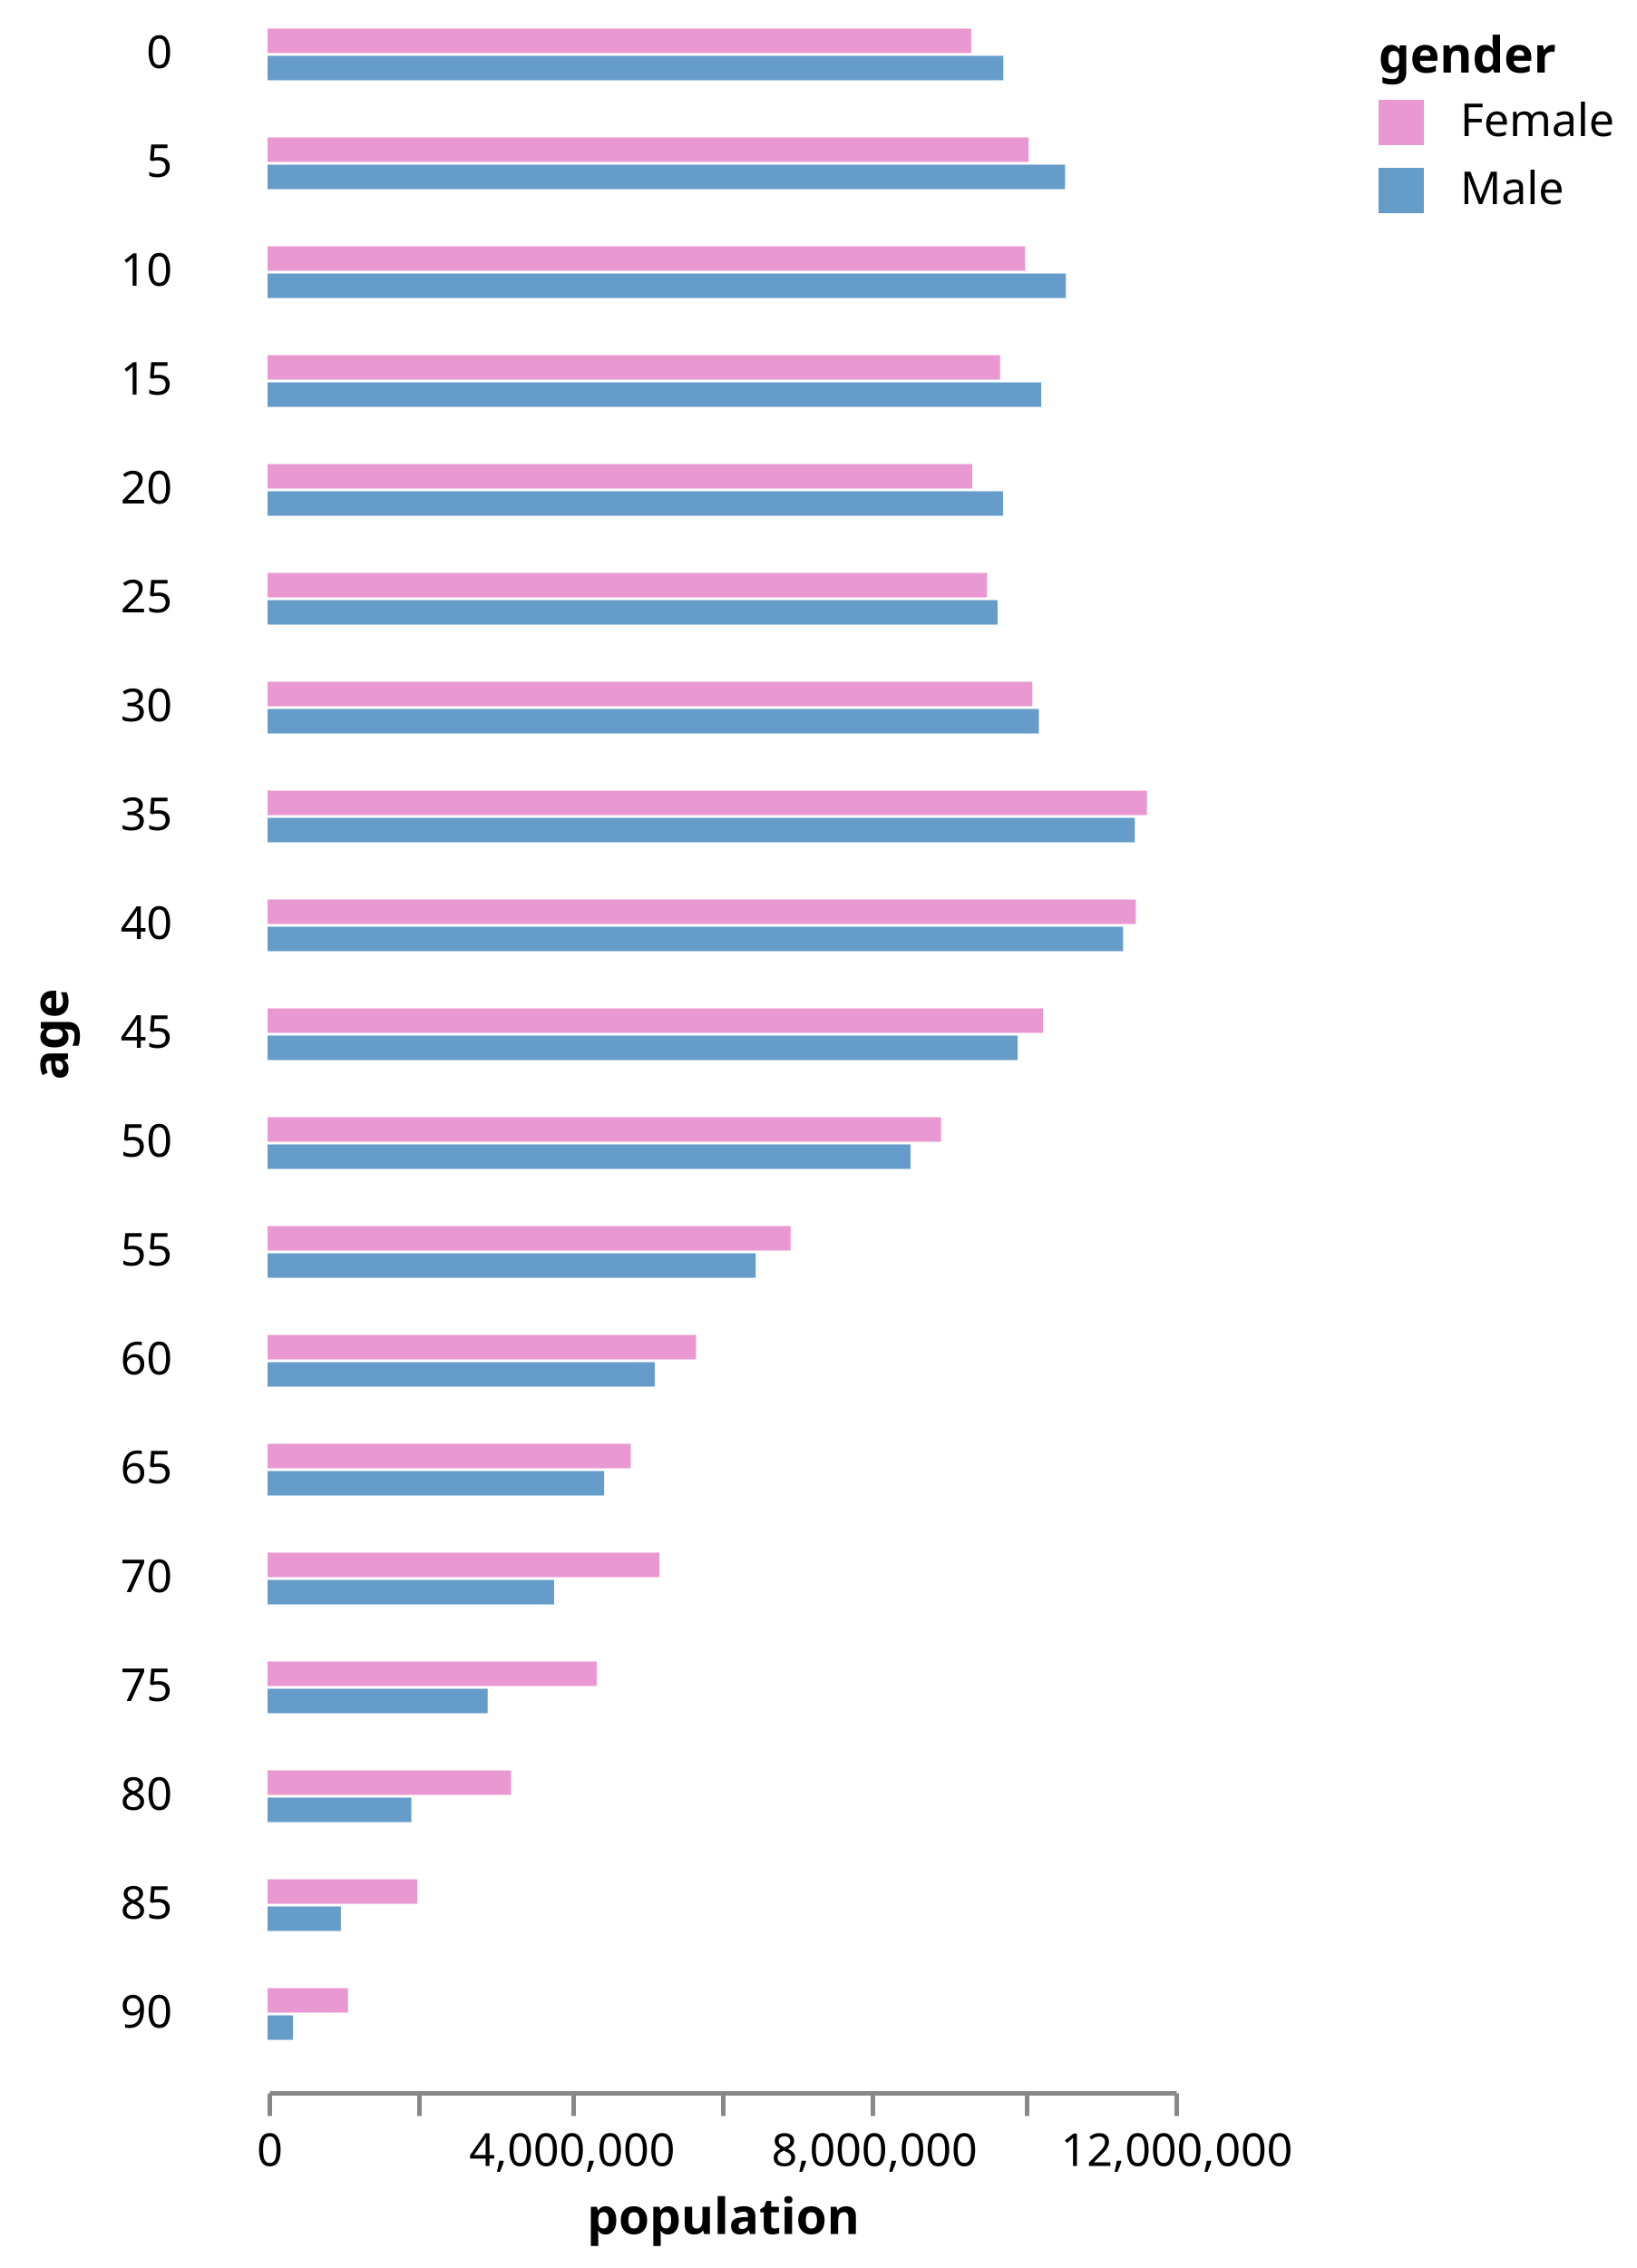
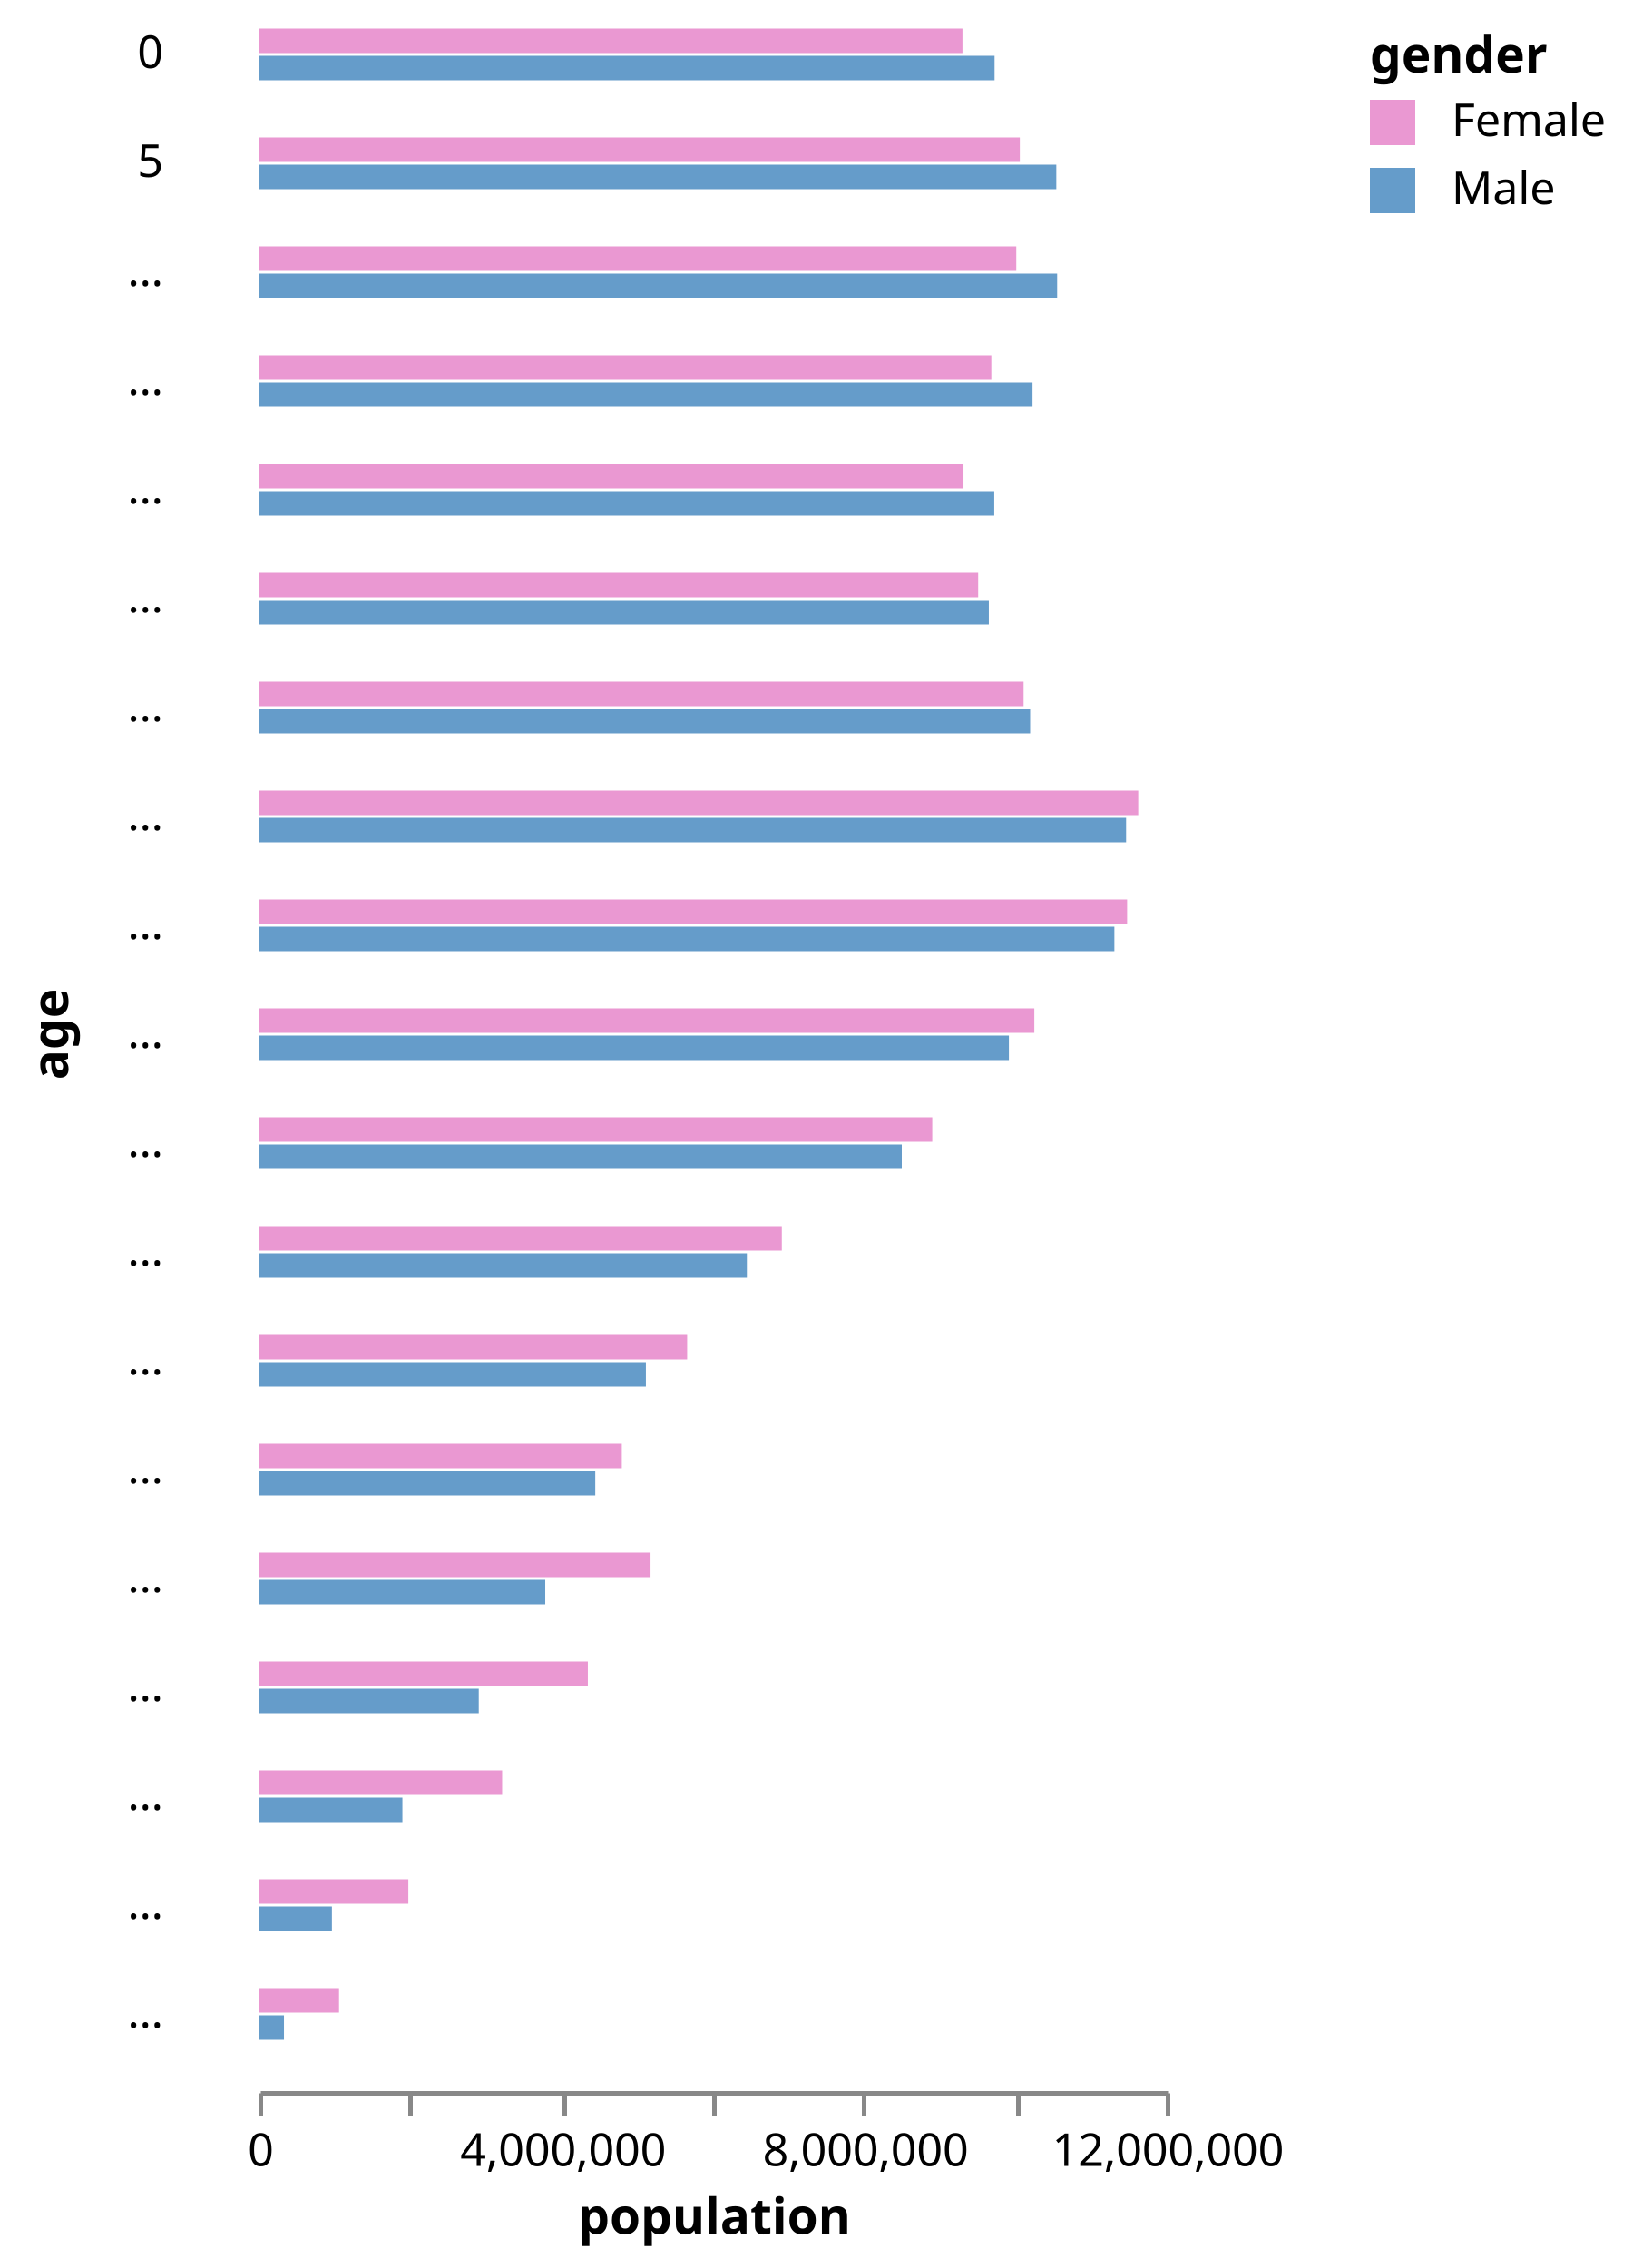
- <svg xmlns="http://www.w3.org/2000/svg" class="marks" width="361" height="500" viewBox="0 0 361 500" version="1.1">
-   <g transform="translate(59,6)">
+ <svg xmlns="http://www.w3.org/2000/svg" class="marks" width="360" height="500" viewBox="0 0 360 500" version="1.1">
+   <g transform="translate(57,6)">
    <g class="mark-group role-frame root">
      <g transform="translate(0,0)">
        <path class="background" d="M0,0h0v0h0Z" style="fill: none;" />
        <g>
          <g class="mark-group role-row-title row_title">
-             <g transform="translate(-44,222)">
+             <g transform="translate(-42,222)">
              <path class="background" d="M0,0h0v0h0Z" style="fill: none;" />
              <g>
                <g class="mark-text role-row-title-text">
                  <text text-anchor="middle" transform="translate(0,0) rotate(270)" style="font: bold 11px sans-serif; fill: #000;">age</text>
                </g>
              </g>
            </g>
          </g>
          <g class="mark-group role-row-header row_header">
            <g transform="translate(-11,0)">
              <path class="background" d="M0,0h0v12h0Z" style="fill: none;" />
              <g>
                <g class="mark-text role-title" style="pointer-events: none;">
                  <text text-anchor="end" transform="translate(-10,9)" style="font: normal 10px sans-serif; fill: #000; opacity: 1;">0</text>
                </g>
              </g>
            </g>
            <g transform="translate(-11,24)">
              <path class="background" d="M0,0h0v12h0Z" style="fill: none;" />
              <g>
                <g class="mark-text role-title" style="pointer-events: none;">
                  <text text-anchor="end" transform="translate(-10,9)" style="font: normal 10px sans-serif; fill: #000; opacity: 1;">5</text>
                </g>
              </g>
            </g>
            <g transform="translate(-11,48)">
              <path class="background" d="M0,0h0v12h0Z" style="fill: none;" />
              <g>
                <g class="mark-text role-title" style="pointer-events: none;">
-                   <text text-anchor="end" transform="translate(-10,9)" style="font: normal 10px sans-serif; fill: #000; opacity: 1;">10</text>
+                   <text text-anchor="end" transform="translate(-10,9)" style="font: normal 10px sans-serif; fill: #000; opacity: 1;">…</text>
                </g>
              </g>
            </g>
            <g transform="translate(-11,72)">
              <path class="background" d="M0,0h0v12h0Z" style="fill: none;" />
              <g>
                <g class="mark-text role-title" style="pointer-events: none;">
-                   <text text-anchor="end" transform="translate(-10,9)" style="font: normal 10px sans-serif; fill: #000; opacity: 1;">15</text>
+                   <text text-anchor="end" transform="translate(-10,9)" style="font: normal 10px sans-serif; fill: #000; opacity: 1;">…</text>
                </g>
              </g>
            </g>
            <g transform="translate(-11,96)">
              <path class="background" d="M0,0h0v12h0Z" style="fill: none;" />
              <g>
                <g class="mark-text role-title" style="pointer-events: none;">
-                   <text text-anchor="end" transform="translate(-10,9)" style="font: normal 10px sans-serif; fill: #000; opacity: 1;">20</text>
+                   <text text-anchor="end" transform="translate(-10,9)" style="font: normal 10px sans-serif; fill: #000; opacity: 1;">…</text>
                </g>
              </g>
            </g>
            <g transform="translate(-11,120)">
              <path class="background" d="M0,0h0v12h0Z" style="fill: none;" />
              <g>
                <g class="mark-text role-title" style="pointer-events: none;">
-                   <text text-anchor="end" transform="translate(-10,9)" style="font: normal 10px sans-serif; fill: #000; opacity: 1;">25</text>
+                   <text text-anchor="end" transform="translate(-10,9)" style="font: normal 10px sans-serif; fill: #000; opacity: 1;">…</text>
                </g>
              </g>
            </g>
            <g transform="translate(-11,144)">
              <path class="background" d="M0,0h0v12h0Z" style="fill: none;" />
              <g>
                <g class="mark-text role-title" style="pointer-events: none;">
-                   <text text-anchor="end" transform="translate(-10,9)" style="font: normal 10px sans-serif; fill: #000; opacity: 1;">30</text>
+                   <text text-anchor="end" transform="translate(-10,9)" style="font: normal 10px sans-serif; fill: #000; opacity: 1;">…</text>
                </g>
              </g>
            </g>
            <g transform="translate(-11,168)">
              <path class="background" d="M0,0h0v12h0Z" style="fill: none;" />
              <g>
                <g class="mark-text role-title" style="pointer-events: none;">
-                   <text text-anchor="end" transform="translate(-10,9)" style="font: normal 10px sans-serif; fill: #000; opacity: 1;">35</text>
+                   <text text-anchor="end" transform="translate(-10,9)" style="font: normal 10px sans-serif; fill: #000; opacity: 1;">…</text>
                </g>
              </g>
            </g>
            <g transform="translate(-11,192)">
              <path class="background" d="M0,0h0v12h0Z" style="fill: none;" />
              <g>
                <g class="mark-text role-title" style="pointer-events: none;">
-                   <text text-anchor="end" transform="translate(-10,9)" style="font: normal 10px sans-serif; fill: #000; opacity: 1;">40</text>
+                   <text text-anchor="end" transform="translate(-10,9)" style="font: normal 10px sans-serif; fill: #000; opacity: 1;">…</text>
                </g>
              </g>
            </g>
            <g transform="translate(-11,216)">
              <path class="background" d="M0,0h0v12h0Z" style="fill: none;" />
              <g>
                <g class="mark-text role-title" style="pointer-events: none;">
-                   <text text-anchor="end" transform="translate(-10,9)" style="font: normal 10px sans-serif; fill: #000; opacity: 1;">45</text>
+                   <text text-anchor="end" transform="translate(-10,9)" style="font: normal 10px sans-serif; fill: #000; opacity: 1;">…</text>
                </g>
              </g>
            </g>
            <g transform="translate(-11,240)">
              <path class="background" d="M0,0h0v12h0Z" style="fill: none;" />
              <g>
                <g class="mark-text role-title" style="pointer-events: none;">
-                   <text text-anchor="end" transform="translate(-10,9)" style="font: normal 10px sans-serif; fill: #000; opacity: 1;">50</text>
+                   <text text-anchor="end" transform="translate(-10,9)" style="font: normal 10px sans-serif; fill: #000; opacity: 1;">…</text>
                </g>
              </g>
            </g>
            <g transform="translate(-11,264)">
              <path class="background" d="M0,0h0v12h0Z" style="fill: none;" />
              <g>
                <g class="mark-text role-title" style="pointer-events: none;">
-                   <text text-anchor="end" transform="translate(-10,9)" style="font: normal 10px sans-serif; fill: #000; opacity: 1;">55</text>
+                   <text text-anchor="end" transform="translate(-10,9)" style="font: normal 10px sans-serif; fill: #000; opacity: 1;">…</text>
                </g>
              </g>
            </g>
            <g transform="translate(-11,288)">
              <path class="background" d="M0,0h0v12h0Z" style="fill: none;" />
              <g>
                <g class="mark-text role-title" style="pointer-events: none;">
-                   <text text-anchor="end" transform="translate(-10,9)" style="font: normal 10px sans-serif; fill: #000; opacity: 1;">60</text>
+                   <text text-anchor="end" transform="translate(-10,9)" style="font: normal 10px sans-serif; fill: #000; opacity: 1;">…</text>
                </g>
              </g>
            </g>
            <g transform="translate(-11,312)">
              <path class="background" d="M0,0h0v12h0Z" style="fill: none;" />
              <g>
                <g class="mark-text role-title" style="pointer-events: none;">
-                   <text text-anchor="end" transform="translate(-10,9)" style="font: normal 10px sans-serif; fill: #000; opacity: 1;">65</text>
+                   <text text-anchor="end" transform="translate(-10,9)" style="font: normal 10px sans-serif; fill: #000; opacity: 1;">…</text>
                </g>
              </g>
            </g>
            <g transform="translate(-11,336)">
              <path class="background" d="M0,0h0v12h0Z" style="fill: none;" />
              <g>
                <g class="mark-text role-title" style="pointer-events: none;">
-                   <text text-anchor="end" transform="translate(-10,9)" style="font: normal 10px sans-serif; fill: #000; opacity: 1;">70</text>
+                   <text text-anchor="end" transform="translate(-10,9)" style="font: normal 10px sans-serif; fill: #000; opacity: 1;">…</text>
                </g>
              </g>
            </g>
            <g transform="translate(-11,360)">
              <path class="background" d="M0,0h0v12h0Z" style="fill: none;" />
              <g>
                <g class="mark-text role-title" style="pointer-events: none;">
-                   <text text-anchor="end" transform="translate(-10,9)" style="font: normal 10px sans-serif; fill: #000; opacity: 1;">75</text>
+                   <text text-anchor="end" transform="translate(-10,9)" style="font: normal 10px sans-serif; fill: #000; opacity: 1;">…</text>
                </g>
              </g>
            </g>
            <g transform="translate(-11,384)">
              <path class="background" d="M0,0h0v12h0Z" style="fill: none;" />
              <g>
                <g class="mark-text role-title" style="pointer-events: none;">
-                   <text text-anchor="end" transform="translate(-10,9)" style="font: normal 10px sans-serif; fill: #000; opacity: 1;">80</text>
+                   <text text-anchor="end" transform="translate(-10,9)" style="font: normal 10px sans-serif; fill: #000; opacity: 1;">…</text>
                </g>
              </g>
            </g>
            <g transform="translate(-11,408)">
              <path class="background" d="M0,0h0v12h0Z" style="fill: none;" />
              <g>
                <g class="mark-text role-title" style="pointer-events: none;">
-                   <text text-anchor="end" transform="translate(-10,9)" style="font: normal 10px sans-serif; fill: #000; opacity: 1;">85</text>
+                   <text text-anchor="end" transform="translate(-10,9)" style="font: normal 10px sans-serif; fill: #000; opacity: 1;">…</text>
                </g>
              </g>
            </g>
            <g transform="translate(-11,432)">
              <path class="background" d="M0,0h0v12h0Z" style="fill: none;" />
              <g>
                <g class="mark-text role-title" style="pointer-events: none;">
-                   <text text-anchor="end" transform="translate(-10,9)" style="font: normal 10px sans-serif; fill: #000; opacity: 1;">90</text>
+                   <text text-anchor="end" transform="translate(-10,9)" style="font: normal 10px sans-serif; fill: #000; opacity: 1;">…</text>
                </g>
              </g>
            </g>
          </g>
          <g class="mark-group role-column-footer column_footer">
            <g transform="translate(0,455)">
              <path class="background" d="M0,0h200v0h-200Z" style="fill: none;" />
              <g>
                <g class="mark-group role-axis">
                  <g transform="translate(0.5,0.5)">
                    <path class="background" d="M0,0h0v0h0Z" style="pointer-events: none; fill: none;" />
                    <g>
                      <g class="mark-rule role-axis-tick" style="pointer-events: none;">
                        <line transform="translate(0,0)" x2="0" y2="5" style="fill: none; stroke: #888; stroke-width: 1; opacity: 1;" />
                        <line transform="translate(33,0)" x2="0" y2="5" style="fill: none; stroke: #888; stroke-width: 1; opacity: 1;" />
                        <line transform="translate(67,0)" x2="0" y2="5" style="fill: none; stroke: #888; stroke-width: 1; opacity: 1;" />
                        <line transform="translate(100,0)" x2="0" y2="5" style="fill: none; stroke: #888; stroke-width: 1; opacity: 1;" />
                        <line transform="translate(133,0)" x2="0" y2="5" style="fill: none; stroke: #888; stroke-width: 1; opacity: 1;" />
                        <line transform="translate(167,0)" x2="0" y2="5" style="fill: none; stroke: #888; stroke-width: 1; opacity: 1;" />
                        <line transform="translate(200,0)" x2="0" y2="5" style="fill: none; stroke: #888; stroke-width: 1; opacity: 1;" />
                      </g>
                      <g class="mark-text role-axis-label" style="pointer-events: none;">
                        <text text-anchor="middle" transform="translate(0,16)" style="font: 10px sans-serif; fill: #000; opacity: 1;">0</text>
                        <text text-anchor="middle" transform="translate(33.33333,16)" style="font: 10px sans-serif; fill: #000; opacity: 0;">2,000,000</text>
                        <text text-anchor="middle" transform="translate(66.66667,16)" style="font: 10px sans-serif; fill: #000; opacity: 1;">4,000,000</text>
                        <text text-anchor="middle" transform="translate(100,16)" style="font: 10px sans-serif; fill: #000; opacity: 0;">6,000,000</text>
                        <text text-anchor="middle" transform="translate(133.3333,16)" style="font: 10px sans-serif; fill: #000; opacity: 1;">8,000,000</text>
                        <text text-anchor="middle" transform="translate(166.6667,16)" style="font: 10px sans-serif; fill: #000; opacity: 0;">10,000,000</text>
                        <text text-anchor="middle" transform="translate(200,16)" style="font: 10px sans-serif; fill: #000; opacity: 1;">12,000,000</text>
                      </g>
                      <g class="mark-rule role-axis-domain" style="pointer-events: none;">
                        <line transform="translate(0,0)" x2="200" y2="0" style="fill: none; stroke: #888; stroke-width: 1; opacity: 1;" />
                      </g>
                      <g class="mark-text role-axis-title" style="pointer-events: none;">
                        <text text-anchor="middle" transform="translate(100,31)" style="font: bold 11px sans-serif; fill: #000; opacity: 1;">population</text>
                      </g>
                    </g>
                  </g>
                </g>
              </g>
            </g>
          </g>
          <g class="mark-group role-scope cell">
            <g transform="translate(0,0)">
              <path class="background" d="M0.5,0.5h200v12h-200Z" style="fill: transparent; stroke: transparent;" />
              <g>
                <g class="mark-rect role-mark child_marks">
                  <path d="M0,6.3h162.256v5.4h-162.256Z" style="fill: #659CCA;" />
                  <path d="M0,0.3h155.179v5.4h-155.179Z" style="fill: #EA98D2;" />
                </g>
              </g>
            </g>
            <g transform="translate(0,24)">
              <path class="background" d="M0.5,0.5h200v12h-200Z" style="fill: transparent; stroke: transparent;" />
              <g>
                <g class="mark-rect role-mark child_marks">
                  <path d="M0,6.3h175.869v5.4h-175.869Z" style="fill: #659CCA;" />
                  <path d="M0,0.3h167.826v5.4h-167.826Z" style="fill: #EA98D2;" />
                </g>
              </g>
            </g>
            <g transform="translate(0,48)">
              <path class="background" d="M0.5,0.5h200v12h-200Z" style="fill: transparent; stroke: transparent;" />
              <g>
                <g class="mark-rect role-mark child_marks">
                  <path d="M0,6.3h176.054v5.4h-176.054Z" style="fill: #659CCA;" />
                  <path d="M0,0.3h167.042v5.4h-167.042Z" style="fill: #EA98D2;" />
                </g>
              </g>
            </g>
            <g transform="translate(0,72)">
              <path class="background" d="M0.5,0.5h200v12h-200Z" style="fill: transparent; stroke: transparent;" />
              <g>
                <g class="mark-rect role-mark child_marks">
                  <path d="M0,6.3h170.624v5.4h-170.624Z" style="fill: #659CCA;" />
                  <path d="M0,0.3h161.544v5.4h-161.544Z" style="fill: #EA98D2;" />
                </g>
              </g>
            </g>
            <g transform="translate(0,96)">
              <path class="background" d="M0.5,0.5h200v12h-200Z" style="fill: transparent; stroke: transparent;" />
              <g>
                <g class="mark-rect role-mark child_marks">
                  <path d="M0,6.3h162.189v5.4h-162.189Z" style="fill: #659CCA;" />
                  <path d="M0,0.3h155.404v5.4h-155.404Z" style="fill: #EA98D2;" />
                </g>
              </g>
            </g>
            <g transform="translate(0,120)">
              <path class="background" d="M0.5,0.5h200v12h-200Z" style="fill: transparent; stroke: transparent;" />
              <g>
                <g class="mark-rect role-mark child_marks">
                  <path d="M0,6.3h160.992v5.4h-160.992Z" style="fill: #659CCA;" />
                  <path d="M0,0.3h158.642v5.4h-158.642Z" style="fill: #EA98D2;" />
                </g>
              </g>
            </g>
            <g transform="translate(0,144)">
              <path class="background" d="M0.5,0.5h200v12h-200Z" style="fill: transparent; stroke: transparent;" />
              <g>
                <g class="mark-rect role-mark child_marks">
                  <path d="M0,6.3h170.098v5.4h-170.098Z" style="fill: #659CCA;" />
                  <path d="M0,0.3h168.655v5.4h-168.655Z" style="fill: #EA98D2;" />
                </g>
              </g>
            </g>
            <g transform="translate(0,168)">
              <path class="background" d="M0.5,0.5h200v12h-200Z" style="fill: transparent; stroke: transparent;" />
              <g>
                <g class="mark-rect role-mark child_marks">
                  <path d="M0,6.3h191.253v5.4h-191.253Z" style="fill: #659CCA;" />
                  <path d="M0,0.3h193.927v5.4h-193.927Z" style="fill: #EA98D2;" />
                </g>
              </g>
            </g>
            <g transform="translate(0,192)">
              <path class="background" d="M0.5,0.5h200v12h-200Z" style="fill: transparent; stroke: transparent;" />
              <g>
                <g class="mark-rect role-mark child_marks">
                  <path d="M0,6.3h188.671v5.4h-188.671Z" style="fill: #659CCA;" />
                  <path d="M0,0.3h191.476v5.4h-191.476Z" style="fill: #EA98D2;" />
                </g>
              </g>
            </g>
            <g transform="translate(0,216)">
              <path class="background" d="M0.5,0.5h200v12h-200Z" style="fill: transparent; stroke: transparent;" />
              <g>
                <g class="mark-rect role-mark child_marks">
                  <path d="M0,6.3h165.417v5.4h-165.417Z" style="fill: #659CCA;" />
                  <path d="M0,0.3h171.021v5.4h-171.021Z" style="fill: #EA98D2;" />
                </g>
              </g>
            </g>
            <g transform="translate(0,240)">
              <path class="background" d="M0.5,0.5h200v12h-200Z" style="fill: transparent; stroke: transparent;" />
              <g>
                <g class="mark-rect role-mark child_marks">
                  <path d="M0,6.3h141.799v5.4h-141.799Z" style="fill: #659CCA;" />
                  <path d="M0,0.3h148.519v5.4h-148.519Z" style="fill: #EA98D2;" />
                </g>
              </g>
            </g>
            <g transform="translate(0,264)">
              <path class="background" d="M0.5,0.5h200v12h-200Z" style="fill: transparent; stroke: transparent;" />
              <g>
                <g class="mark-rect role-mark child_marks">
                  <path d="M0,6.3h107.651v5.4h-107.651Z" style="fill: #659CCA;" />
                  <path d="M0,0.3h115.354v5.4h-115.354Z" style="fill: #EA98D2;" />
                </g>
              </g>
            </g>
            <g transform="translate(0,288)">
              <path class="background" d="M0.5,0.5h200v12h-200Z" style="fill: transparent; stroke: transparent;" />
              <g>
                <g class="mark-rect role-mark child_marks">
                  <path d="M0,6.3h85.39v5.4h-85.39Z" style="fill: #659CCA;" />
                  <path d="M0,0.3h94.483v5.4h-94.483Z" style="fill: #EA98D2;" />
                </g>
              </g>
            </g>
            <g transform="translate(0,312)">
              <path class="background" d="M0.5,0.5h200v12h-200Z" style="fill: transparent; stroke: transparent;" />
              <g>
                <g class="mark-rect role-mark child_marks">
                  <path d="M0,6.3h74.227v5.4h-74.227Z" style="fill: #659CCA;" />
                  <path d="M0,0.3h80.08v5.4h-80.08Z" style="fill: #EA98D2;" />
                </g>
              </g>
            </g>
            <g transform="translate(0,336)">
              <path class="background" d="M0.5,0.5h200v12h-200Z" style="fill: transparent; stroke: transparent;" />
              <g>
                <g class="mark-rect role-mark child_marks">
                  <path d="M0,6.3h63.202v5.4h-63.202Z" style="fill: #659CCA;" />
                  <path d="M0,0.3h86.414v5.4h-86.414Z" style="fill: #EA98D2;" />
                </g>
              </g>
            </g>
            <g transform="translate(0,360)">
              <path class="background" d="M0.5,0.5h200v12h-200Z" style="fill: transparent; stroke: transparent;" />
              <g>
                <g class="mark-rect role-mark child_marks">
                  <path d="M0,6.3h48.544v5.4h-48.544Z" style="fill: #659CCA;" />
                  <path d="M0,0.3h72.594v5.4h-72.594Z" style="fill: #EA98D2;" />
                </g>
              </g>
            </g>
            <g transform="translate(0,384)">
              <path class="background" d="M0.5,0.5h200v12h-200Z" style="fill: transparent; stroke: transparent;" />
              <g>
                <g class="mark-rect role-mark child_marks">
                  <path d="M0,6.3h31.711v5.4h-31.711Z" style="fill: #659CCA;" />
                  <path d="M0,0.3h53.698v5.4h-53.698Z" style="fill: #EA98D2;" />
                </g>
              </g>
            </g>
            <g transform="translate(0,408)">
              <path class="background" d="M0.5,0.5h200v12h-200Z" style="fill: transparent; stroke: transparent;" />
              <g>
                <g class="mark-rect role-mark child_marks">
                  <path d="M0,6.3h16.173v5.4h-16.173Z" style="fill: #659CCA;" />
                  <path d="M0,0.3h33.019v5.4h-33.019Z" style="fill: #EA98D2;" />
                </g>
              </g>
            </g>
            <g transform="translate(0,432)">
              <path class="background" d="M0.5,0.5h200v12h-200Z" style="fill: transparent; stroke: transparent;" />
              <g>
                <g class="mark-rect role-mark child_marks">
                  <path d="M0,6.3h5.605v5.4h-5.605Z" style="fill: #659CCA;" />
                  <path d="M0,0.3h17.743v5.4h-17.743Z" style="fill: #EA98D2;" />
                </g>
              </g>
            </g>
          </g>
          <g class="mark-group role-legend">
            <g transform="translate(245,0)">
-               <path class="background" d="M0,0h52v41h-52Z" style="pointer-events: none; fill: none;" />
+               <path class="background" d="M0,0h53v41h-53Z" style="pointer-events: none; fill: none;" />
              <g>
                <g class="mark-group role-legend-entry">
                  <g transform="translate(0,16)">
                    <path class="background" d="M0,0h0v0h0Z" style="pointer-events: none; fill: none;" />
                    <g>
                      <g class="mark-symbol role-legend-symbol" style="pointer-events: none;">
                        <path transform="translate(5,5)" d="M-5,-5h10v10h-10Z" style="fill: #EA98D2; stroke-width: 1.5; opacity: 1;" />
                        <path transform="translate(5,20)" d="M-5,-5h10v10h-10Z" style="fill: #659CCA; stroke-width: 1.5; opacity: 1;" />
                      </g>
                      <g class="mark-text role-legend-label" style="pointer-events: none;">
                        <text text-anchor="start" transform="translate(18,8)" style="font: 10px sans-serif; fill: #000; opacity: 1;">Female</text>
                        <text text-anchor="start" transform="translate(18,23)" style="font: 10px sans-serif; fill: #000; opacity: 1;">Male</text>
                      </g>
                    </g>
                  </g>
                </g>
                <g class="mark-text role-legend-title" style="pointer-events: none;">
                  <text text-anchor="start" transform="translate(0,10)" style="font: bold 11px sans-serif; fill: #000; opacity: 1;">gender</text>
                </g>
              </g>
            </g>
          </g>
        </g>
      </g>
    </g>
  </g>
</svg>
